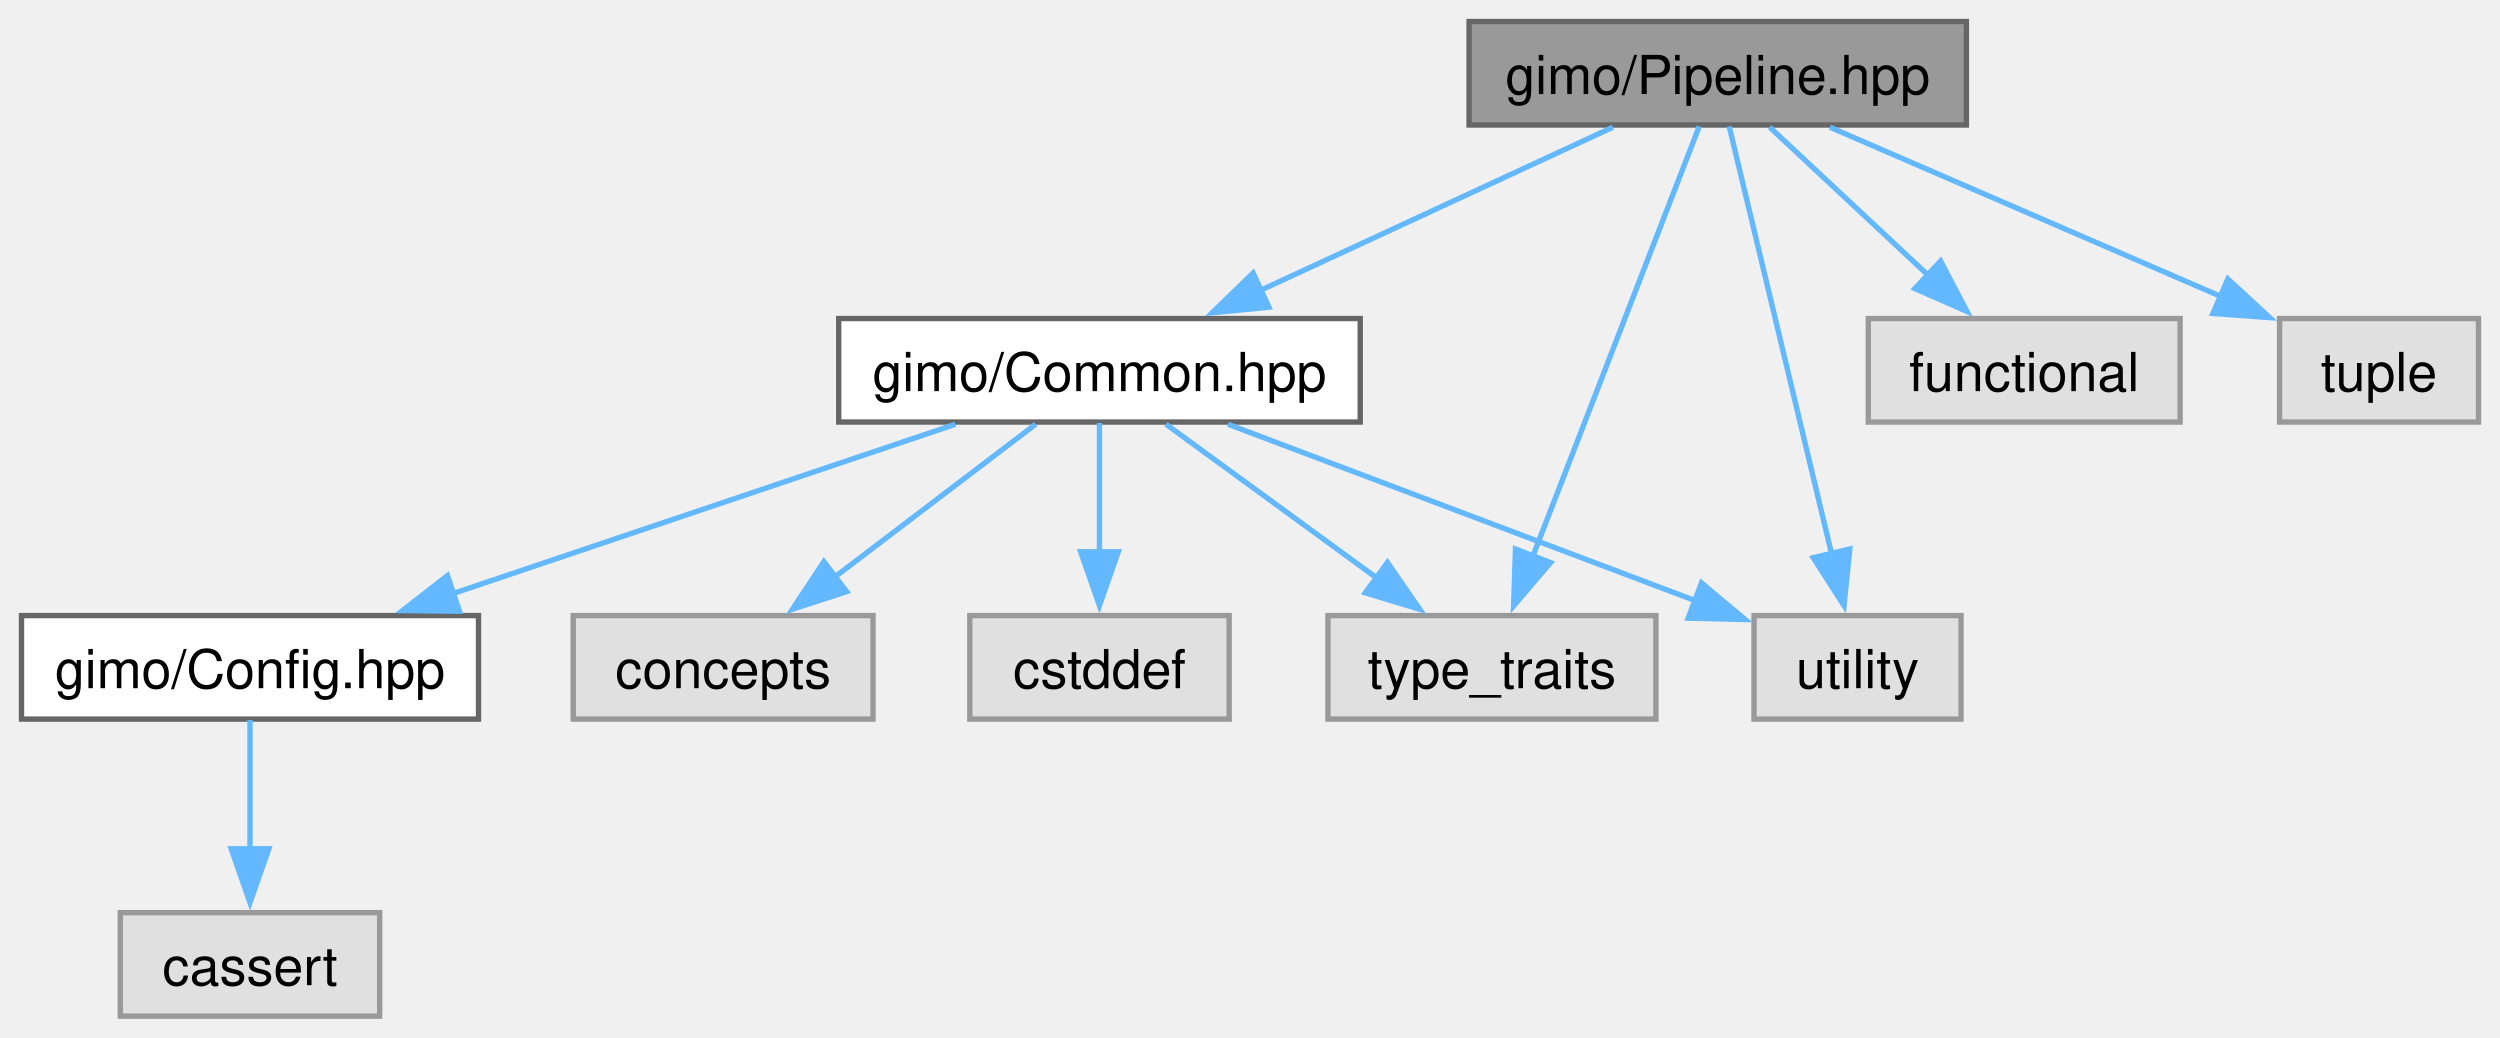
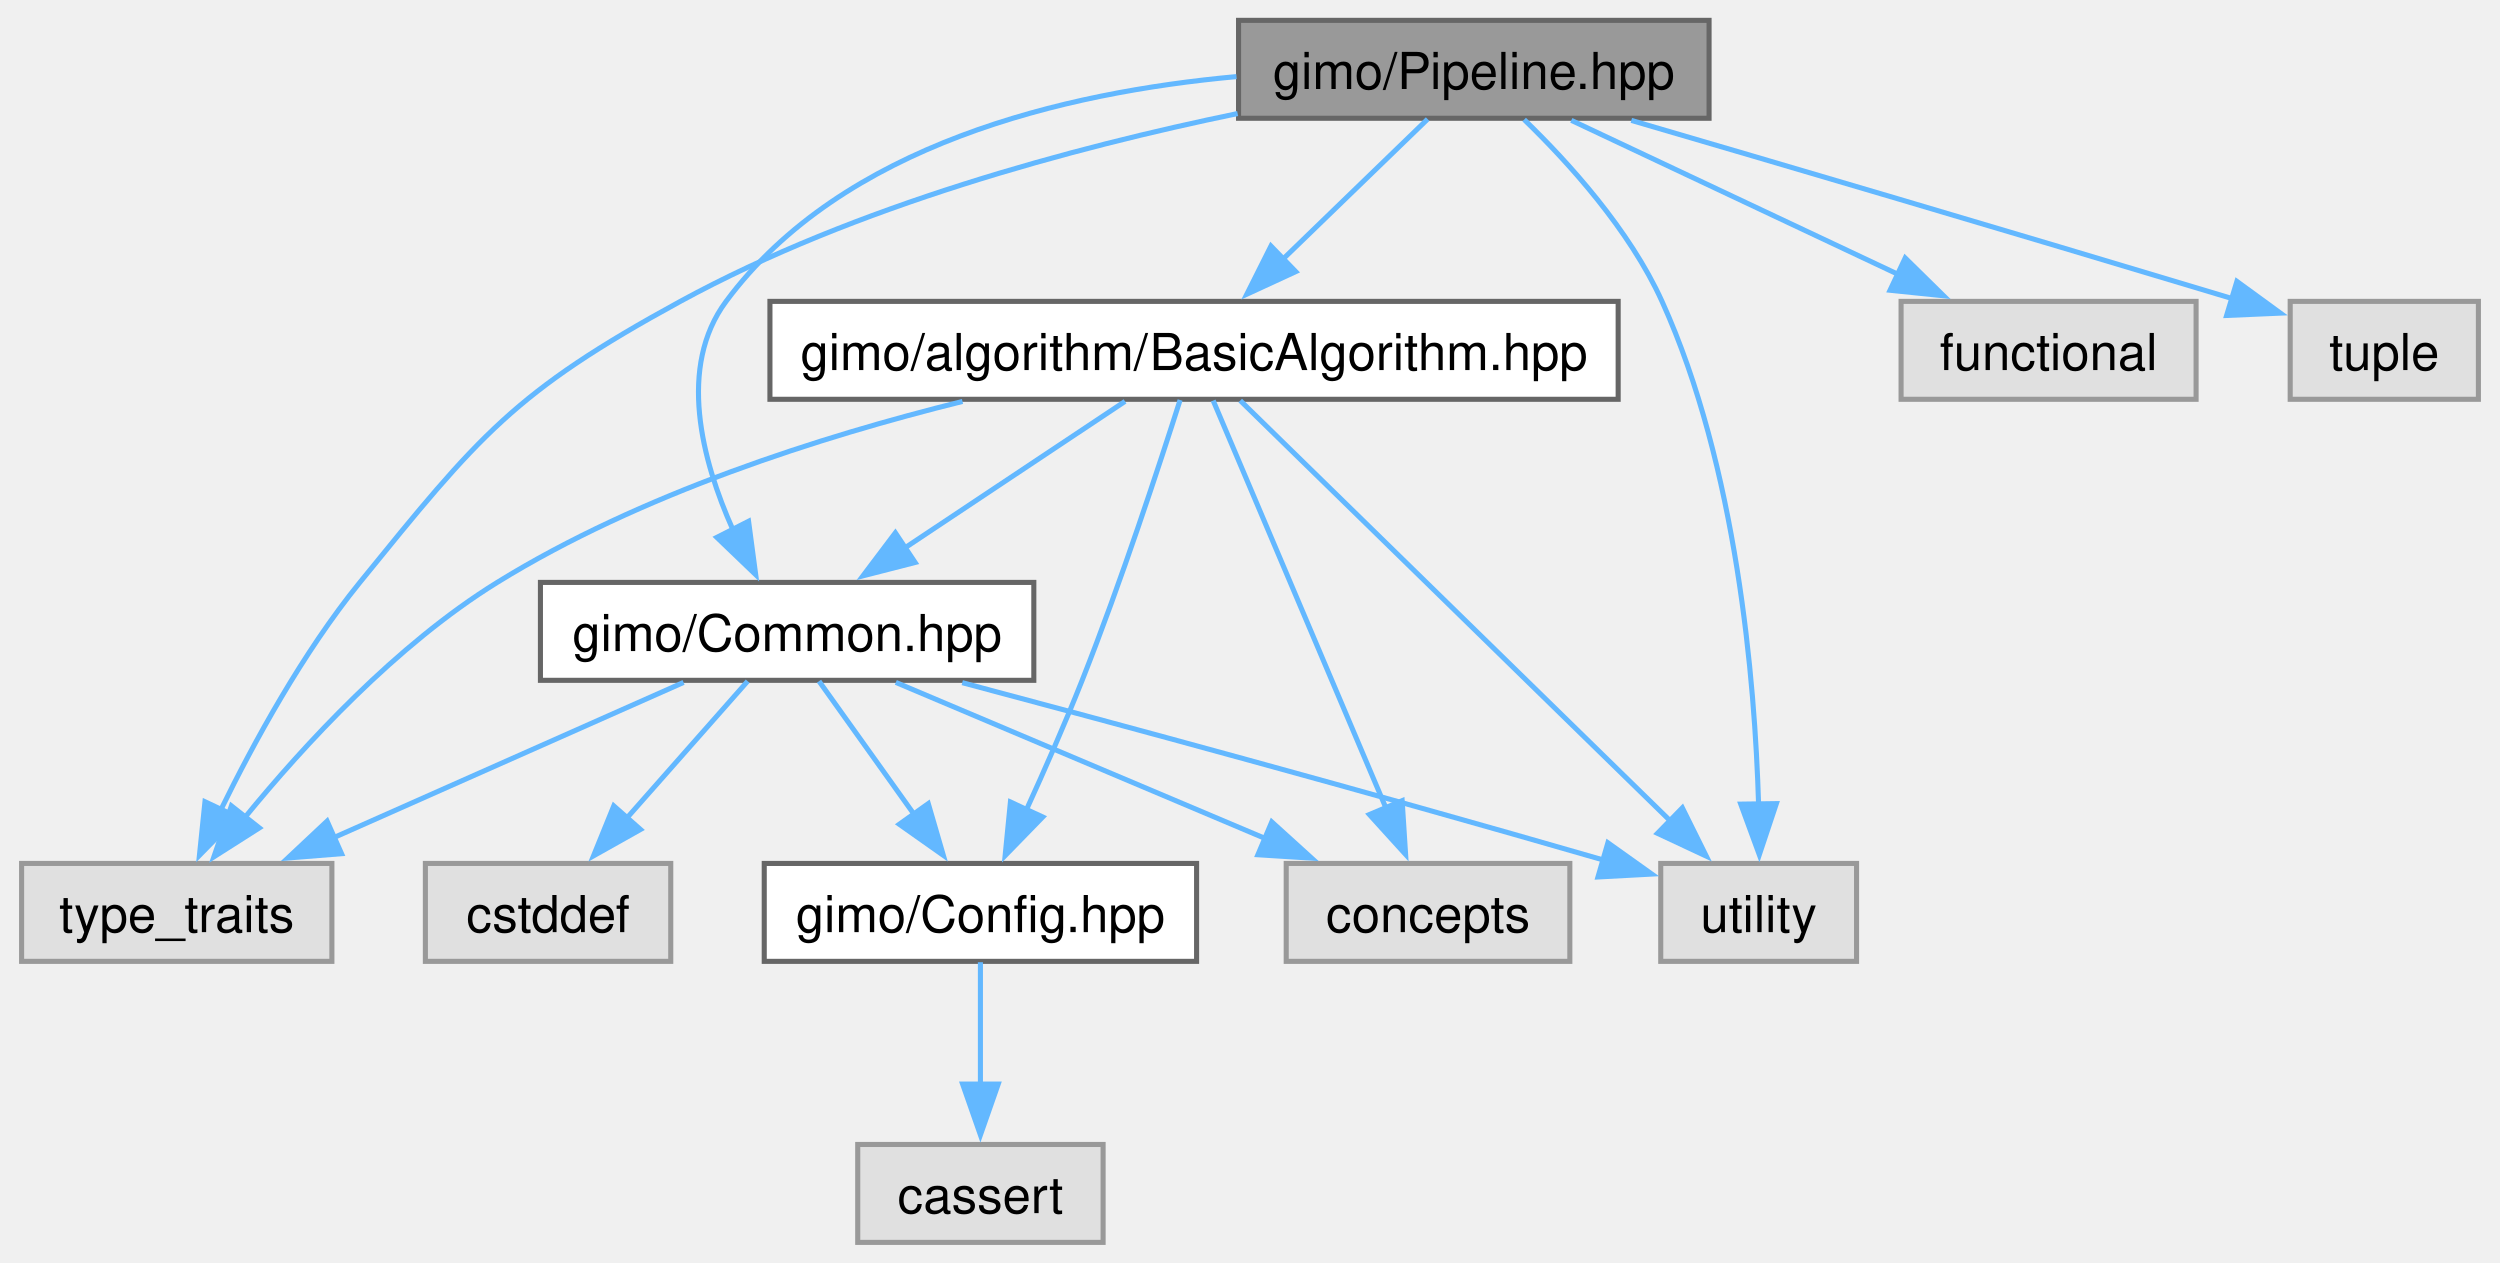
- <svg xmlns="http://www.w3.org/2000/svg" xmlns:xlink="http://www.w3.org/1999/xlink" width="465pt" height="193pt" viewBox="0.00 0.00 465.00 193.00">
-   <g id="graph0" class="graph" transform="scale(1 1) rotate(0) translate(4 189)">
+ <svg xmlns="http://www.w3.org/2000/svg" xmlns:xlink="http://www.w3.org/1999/xlink" width="491pt" height="248pt" viewBox="0.00 0.00 491.00 248.25">
+   <g id="graph0" class="graph" transform="scale(1 1) rotate(0) translate(4 244.25)">
    <g id="Node000001" class="node">
      <g id="a_Node000001">
        <a xlink:title=" ">
-           <polygon fill="#999999" stroke="#666666" points="361.75,-185 269.25,-185 269.25,-165.75 361.75,-165.75 361.75,-185" />
-           <text text-anchor="middle" x="315.5" y="-171.5" font-family="Helvetica,sans-Serif" font-size="10.00">gimo/Pipeline.hpp</text>
+           <polygon fill="#999999" stroke="#666666" points="331.75,-240.25 239.25,-240.25 239.25,-221 331.75,-221 331.75,-240.25" />
+           <text text-anchor="middle" x="285.5" y="-226.75" font-family="Helvetica,sans-Serif" font-size="10.00">gimo/Pipeline.hpp</text>
        </a>
      </g>
    </g>
    <g id="Node000002" class="node">
      <g id="a_Node000002">
        <a xlink:href="../../d3/d58/_common_8hpp.html" target="_top" xlink:title=" ">
-           <polygon fill="white" stroke="#666666" points="249,-129.75 152,-129.75 152,-110.5 249,-110.5 249,-129.75" />
-           <text text-anchor="middle" x="200.5" y="-116.25" font-family="Helvetica,sans-Serif" font-size="10.00">gimo/Common.hpp</text>
+           <polygon fill="white" stroke="#666666" points="199,-129.75 102,-129.75 102,-110.5 199,-110.5 199,-129.75" />
+           <text text-anchor="middle" x="150.5" y="-116.25" font-family="Helvetica,sans-Serif" font-size="10.00">gimo/Common.hpp</text>
        </a>
      </g>
    </g>
    <g id="edge1_Node000001_Node000002" class="edge">
      <g id="a_edge1_Node000001_Node000002">
        <a xlink:title=" ">
-           <path fill="none" stroke="#63b8ff" d="M295.99,-165.34C277.98,-157 250.98,-144.5 230.27,-134.91" />
-           <polygon fill="#63b8ff" stroke="#63b8ff" points="232.02,-131.86 221.48,-130.84 229.08,-138.22 232.02,-131.86" />
+           <path fill="none" stroke="#63b8ff" d="M238.84,-229.19C205.03,-226.11 161.38,-215.85 138.5,-185 128.94,-172.11 133.71,-153.84 139.83,-140.13" />
+           <polygon fill="#63b8ff" stroke="#63b8ff" points="142.92,-141.77 144.32,-131.27 136.68,-138.6 142.92,-141.77" />
        </a>
      </g>
    </g>
    <g id="Node000007" class="node">
      <g id="a_Node000007">
        <a xlink:title=" ">
-           <polygon fill="#e0e0e0" stroke="#999999" points="304,-74.5 243,-74.5 243,-55.25 304,-55.25 304,-74.5" />
-           <text text-anchor="middle" x="273.5" y="-61" font-family="Helvetica,sans-Serif" font-size="10.00">type_traits</text>
-         </a>
-       </g>
-     </g>
-     <g id="edge10_Node000001_Node000007" class="edge">
-       <g id="a_edge10_Node000001_Node000007">
-         <a xlink:title=" ">
-           <path fill="none" stroke="#63b8ff" d="M312.06,-165.5C305.33,-148.09 290.24,-109.12 281.06,-85.41" />
-           <polygon fill="#63b8ff" stroke="#63b8ff" points="284.4,-84.35 277.53,-76.29 277.88,-86.88 284.4,-84.35" />
+           <polygon fill="#e0e0e0" stroke="#999999" points="61,-74.5 0,-74.5 0,-55.25 61,-55.25 61,-74.5" />
+           <text text-anchor="middle" x="30.5" y="-61" font-family="Helvetica,sans-Serif" font-size="10.00">type_traits</text>
+         </a>
+       </g>
+     </g>
+     <g id="edge16_Node000001_Node000007" class="edge">
+       <g id="a_edge16_Node000001_Node000007">
+         <a xlink:title=" ">
+           <path fill="none" stroke="#63b8ff" d="M239.07,-221.93C206.91,-215.29 163.88,-203.75 129.5,-185 96.8,-167.17 89.98,-158.66 66.5,-129.75 55.33,-115.99 45.66,-98.31 39.17,-85.04" />
+           <polygon fill="#63b8ff" stroke="#63b8ff" points="42.38,-83.65 34.96,-76.09 36.05,-86.63 42.38,-83.65" />
        </a>
      </g>
    </g>
    <g id="Node000008" class="node">
      <g id="a_Node000008">
        <a xlink:title=" ">
          <polygon fill="#e0e0e0" stroke="#999999" points="360.75,-74.5 322.25,-74.5 322.25,-55.25 360.75,-55.25 360.75,-74.5" />
          <text text-anchor="middle" x="341.5" y="-61" font-family="Helvetica,sans-Serif" font-size="10.00">utility</text>
        </a>
      </g>
    </g>
-     <g id="edge11_Node000001_Node000008" class="edge">
-       <g id="a_edge11_Node000001_Node000008">
-         <a xlink:title=" ">
-           <path fill="none" stroke="#63b8ff" d="M317.63,-165.5C321.76,-148.25 330.97,-109.83 336.66,-86.06" />
-           <polygon fill="#63b8ff" stroke="#63b8ff" points="340.06,-86.89 338.99,-76.35 333.26,-85.26 340.06,-86.89" />
+     <g id="edge17_Node000001_Node000008" class="edge">
+       <g id="a_edge17_Node000001_Node000008">
+         <a xlink:title=" ">
+           <path fill="none" stroke="#63b8ff" d="M295.4,-220.74C304.02,-212.4 316.11,-199.12 322.5,-185 337.22,-152.5 340.76,-110.49 341.49,-86.03" />
+           <polygon fill="#63b8ff" stroke="#63b8ff" points="344.98,-86.26 341.63,-76.21 337.98,-86.16 344.98,-86.26" />
        </a>
      </g>
    </g>
    <g id="Node000009" class="node">
      <g id="a_Node000009">
-         <a xlink:title=" ">
-           <polygon fill="#e0e0e0" stroke="#999999" points="401.5,-129.75 343.5,-129.75 343.5,-110.5 401.5,-110.5 401.5,-129.75" />
-           <text text-anchor="middle" x="372.5" y="-116.25" font-family="Helvetica,sans-Serif" font-size="10.00">functional</text>
+         <a xlink:href="../../de/dca/_basic_algorithm_8hpp.html" target="_top" xlink:title=" ">
+           <polygon fill="white" stroke="#666666" points="313.88,-185 147.12,-185 147.12,-165.75 313.88,-165.75 313.88,-185" />
+           <text text-anchor="middle" x="230.5" y="-171.5" font-family="Helvetica,sans-Serif" font-size="10.00">gimo/algorithm/BasicAlgorithm.hpp</text>
        </a>
      </g>
    </g>
    <g id="edge8_Node000001_Node000009" class="edge">
      <g id="a_edge8_Node000001_Node000009">
        <a xlink:title=" ">
-           <path fill="none" stroke="#63b8ff" d="M325.17,-165.34C333.24,-157.8 344.97,-146.85 354.72,-137.73" />
-           <polygon fill="#63b8ff" stroke="#63b8ff" points="356.95,-140.44 361.87,-131.06 352.17,-135.33 356.95,-140.44" />
+           <path fill="none" stroke="#63b8ff" d="M276.42,-220.83C268.66,-213.32 257.29,-202.31 247.8,-193.13" />
+           <polygon fill="#63b8ff" stroke="#63b8ff" points="250.49,-190.85 240.87,-186.41 245.62,-195.88 250.49,-190.85" />
        </a>
      </g>
    </g>
    <g id="Node000010" class="node">
      <g id="a_Node000010">
        <a xlink:title=" ">
-           <polygon fill="#e0e0e0" stroke="#999999" points="457,-129.75 420,-129.75 420,-110.5 457,-110.5 457,-129.75" />
-           <text text-anchor="middle" x="438.5" y="-116.25" font-family="Helvetica,sans-Serif" font-size="10.00">tuple</text>
-         </a>
-       </g>
-     </g>
-     <g id="edge9_Node000001_Node000010" class="edge">
-       <g id="a_edge9_Node000001_Node000010">
-         <a xlink:title=" ">
-           <path fill="none" stroke="#63b8ff" d="M336.37,-165.34C356.39,-156.67 386.82,-143.5 409.26,-133.78" />
-           <polygon fill="#63b8ff" stroke="#63b8ff" points="410.38,-137.11 418.17,-129.93 407.6,-130.69 410.38,-137.11" />
+           <polygon fill="#e0e0e0" stroke="#999999" points="427.5,-185 369.5,-185 369.5,-165.75 427.5,-165.75 427.5,-185" />
+           <text text-anchor="middle" x="398.5" y="-171.5" font-family="Helvetica,sans-Serif" font-size="10.00">functional</text>
+         </a>
+       </g>
+     </g>
+     <g id="edge14_Node000001_Node000010" class="edge">
+       <g id="a_edge14_Node000001_Node000010">
+         <a xlink:title=" ">
+           <path fill="none" stroke="#63b8ff" d="M304.67,-220.59C322.28,-212.29 348.66,-199.86 368.96,-190.29" />
+           <polygon fill="#63b8ff" stroke="#63b8ff" points="370.31,-193.53 377.87,-186.1 367.33,-187.19 370.31,-193.53" />
+         </a>
+       </g>
+     </g>
+     <g id="Node000011" class="node">
+       <g id="a_Node000011">
+         <a xlink:title=" ">
+           <polygon fill="#e0e0e0" stroke="#999999" points="483,-185 446,-185 446,-165.75 483,-165.75 483,-185" />
+           <text text-anchor="middle" x="464.5" y="-171.5" font-family="Helvetica,sans-Serif" font-size="10.00">tuple</text>
+         </a>
+       </g>
+     </g>
+     <g id="edge15_Node000001_Node000011" class="edge">
+       <g id="a_edge15_Node000001_Node000011">
+         <a xlink:title=" ">
+           <path fill="none" stroke="#63b8ff" d="M316.47,-220.58C344.81,-212.29 388.17,-199.53 434.63,-185.54" />
+           <polygon fill="#63b8ff" stroke="#63b8ff" points="435.52,-188.93 444.08,-182.69 433.5,-182.23 435.52,-188.93" />
        </a>
      </g>
    </g>
    <g id="Node000003" class="node">
      <g id="a_Node000003">
        <a xlink:href="../../d8/dd2/_config_8hpp.html" target="_top" xlink:title=" ">
-           <polygon fill="white" stroke="#666666" points="85,-74.5 0,-74.5 0,-55.25 85,-55.25 85,-74.5" />
-           <text text-anchor="middle" x="42.5" y="-61" font-family="Helvetica,sans-Serif" font-size="10.00">gimo/Config.hpp</text>
+           <polygon fill="white" stroke="#666666" points="231,-74.5 146,-74.5 146,-55.25 231,-55.25 231,-74.5" />
+           <text text-anchor="middle" x="188.5" y="-61" font-family="Helvetica,sans-Serif" font-size="10.00">gimo/Config.hpp</text>
        </a>
      </g>
    </g>
    <g id="edge2_Node000002_Node000003" class="edge">
      <g id="a_edge2_Node000002_Node000003">
        <a xlink:title=" ">
-           <path fill="none" stroke="#63b8ff" d="M173.7,-110.09C148.05,-101.45 109.11,-88.32 80.31,-78.62" />
-           <polygon fill="#63b8ff" stroke="#63b8ff" points="81.46,-75.31 70.87,-75.44 79.23,-81.95 81.46,-75.31" />
+           <path fill="none" stroke="#63b8ff" d="M156.77,-110.33C161.86,-103.21 169.2,-92.93 175.53,-84.05" />
+           <polygon fill="#63b8ff" stroke="#63b8ff" points="178.25,-86.26 181.21,-76.09 172.55,-82.2 178.25,-86.26" />
        </a>
      </g>
    </g>
    <g id="Node000005" class="node">
      <g id="a_Node000005">
        <a xlink:title=" ">
-           <polygon fill="#e0e0e0" stroke="#999999" points="158.38,-74.5 102.62,-74.5 102.62,-55.25 158.38,-55.25 158.38,-74.5" />
-           <text text-anchor="middle" x="130.5" y="-61" font-family="Helvetica,sans-Serif" font-size="10.00">concepts</text>
+           <polygon fill="#e0e0e0" stroke="#999999" points="304.38,-74.5 248.62,-74.5 248.62,-55.25 304.38,-55.25 304.38,-74.5" />
+           <text text-anchor="middle" x="276.5" y="-61" font-family="Helvetica,sans-Serif" font-size="10.00">concepts</text>
        </a>
      </g>
    </g>
    <g id="edge4_Node000002_Node000005" class="edge">
      <g id="a_edge4_Node000002_Node000005">
        <a xlink:title=" ">
-           <path fill="none" stroke="#63b8ff" d="M188.63,-110.09C178.41,-102.32 163.43,-90.92 151.24,-81.65" />
-           <polygon fill="#63b8ff" stroke="#63b8ff" points="153.48,-78.96 143.4,-75.69 149.24,-84.53 153.48,-78.96" />
+           <path fill="none" stroke="#63b8ff" d="M171.87,-110.09C191.79,-101.68 221.74,-89.02 244.5,-79.4" />
+           <polygon fill="#63b8ff" stroke="#63b8ff" points="245.78,-82.66 253.63,-75.54 243.05,-76.21 245.78,-82.66" />
        </a>
      </g>
    </g>
    <g id="Node000006" class="node">
      <g id="a_Node000006">
        <a xlink:title=" ">
-           <polygon fill="#e0e0e0" stroke="#999999" points="224.62,-74.5 176.38,-74.5 176.38,-55.25 224.62,-55.25 224.62,-74.5" />
-           <text text-anchor="middle" x="200.5" y="-61" font-family="Helvetica,sans-Serif" font-size="10.00">cstddef</text>
+           <polygon fill="#e0e0e0" stroke="#999999" points="127.62,-74.5 79.38,-74.5 79.38,-55.25 127.62,-55.25 127.62,-74.5" />
+           <text text-anchor="middle" x="103.5" y="-61" font-family="Helvetica,sans-Serif" font-size="10.00">cstddef</text>
        </a>
      </g>
    </g>
    <g id="edge5_Node000002_Node000006" class="edge">
      <g id="a_edge5_Node000002_Node000006">
        <a xlink:title=" ">
-           <path fill="none" stroke="#63b8ff" d="M200.5,-110.33C200.5,-103.82 200.5,-94.67 200.5,-86.37" />
-           <polygon fill="#63b8ff" stroke="#63b8ff" points="204,-86.37 200.5,-76.37 197,-86.37 204,-86.37" />
+           <path fill="none" stroke="#63b8ff" d="M142.74,-110.33C136.31,-103.05 126.99,-92.48 119.04,-83.48" />
+           <polygon fill="#63b8ff" stroke="#63b8ff" points="121.67,-81.18 112.43,-75.99 116.42,-85.81 121.67,-81.18" />
        </a>
      </g>
    </g>
    <g id="edge6_Node000002_Node000007" class="edge">
      <g id="a_edge6_Node000002_Node000007">
        <a xlink:title=" ">
-           <path fill="none" stroke="#63b8ff" d="M212.88,-110.09C223.65,-102.24 239.47,-90.7 252.25,-81.37" />
-           <polygon fill="#63b8ff" stroke="#63b8ff" points="254.06,-84.39 260.08,-75.67 249.94,-78.73 254.06,-84.39" />
+           <path fill="none" stroke="#63b8ff" d="M130.14,-110.09C111.27,-101.72 82.91,-89.13 61.27,-79.53" />
+           <polygon fill="#63b8ff" stroke="#63b8ff" points="62.9,-76.42 52.34,-75.57 60.06,-82.82 62.9,-76.42" />
        </a>
      </g>
    </g>
    <g id="edge7_Node000002_Node000008" class="edge">
      <g id="a_edge7_Node000002_Node000008">
        <a xlink:title=" ">
-           <path fill="none" stroke="#63b8ff" d="M224.42,-110.09C248.37,-101.05 285.32,-87.09 311.28,-77.29" />
-           <polygon fill="#63b8ff" stroke="#63b8ff" points="312.48,-80.58 320.6,-73.77 310,-74.03 312.48,-80.58" />
+           <path fill="none" stroke="#63b8ff" d="M184.93,-110.04C215.72,-101.84 262.34,-89.24 311.16,-75.12" />
+           <polygon fill="#63b8ff" stroke="#63b8ff" points="311.86,-78.56 320.49,-72.41 309.91,-71.84 311.86,-78.56" />
        </a>
      </g>
    </g>
    <g id="Node000004" class="node">
      <g id="a_Node000004">
        <a xlink:title=" ">
-           <polygon fill="#e0e0e0" stroke="#999999" points="66.62,-19.25 18.38,-19.25 18.38,0 66.62,0 66.62,-19.25" />
-           <text text-anchor="middle" x="42.5" y="-5.75" font-family="Helvetica,sans-Serif" font-size="10.00">cassert</text>
+           <polygon fill="#e0e0e0" stroke="#999999" points="212.62,-19.25 164.38,-19.25 164.38,0 212.62,0 212.62,-19.25" />
+           <text text-anchor="middle" x="188.5" y="-5.75" font-family="Helvetica,sans-Serif" font-size="10.00">cassert</text>
        </a>
      </g>
    </g>
    <g id="edge3_Node000003_Node000004" class="edge">
      <g id="a_edge3_Node000003_Node000004">
        <a xlink:title=" ">
-           <path fill="none" stroke="#63b8ff" d="M42.5,-55.08C42.5,-48.57 42.5,-39.42 42.5,-31.12" />
-           <polygon fill="#63b8ff" stroke="#63b8ff" points="46,-31.12 42.5,-21.12 39,-31.12 46,-31.12" />
+           <path fill="none" stroke="#63b8ff" d="M188.5,-55.08C188.5,-48.57 188.5,-39.42 188.5,-31.12" />
+           <polygon fill="#63b8ff" stroke="#63b8ff" points="192,-31.12 188.5,-21.12 185,-31.12 192,-31.12" />
+         </a>
+       </g>
+     </g>
+     <g id="edge9_Node000009_Node000002" class="edge">
+       <g id="a_edge9_Node000009_Node000002">
+         <a xlink:title=" ">
+           <path fill="none" stroke="#63b8ff" d="M216.93,-165.34C205.09,-157.46 187.66,-145.86 173.63,-136.52" />
+           <polygon fill="#63b8ff" stroke="#63b8ff" points="175.66,-133.67 165.4,-131.04 171.78,-139.5 175.66,-133.67" />
+         </a>
+       </g>
+     </g>
+     <g id="edge10_Node000009_Node000003" class="edge">
+       <g id="a_edge10_Node000009_Node000003">
+         <a xlink:title=" ">
+           <path fill="none" stroke="#63b8ff" d="M227.76,-165.61C223.81,-153.21 216.18,-129.91 208.5,-110.5 205.14,-102.01 201.08,-92.78 197.49,-84.93" />
+           <polygon fill="#63b8ff" stroke="#63b8ff" points="200.75,-83.63 193.36,-76.04 194.4,-86.58 200.75,-83.63" />
+         </a>
+       </g>
+     </g>
+     <g id="edge11_Node000009_Node000005" class="edge">
+       <g id="a_edge11_Node000009_Node000005">
+         <a xlink:title=" ">
+           <path fill="none" stroke="#63b8ff" d="M234.26,-165.5C241.64,-148.09 258.16,-109.12 268.22,-85.41" />
+           <polygon fill="#63b8ff" stroke="#63b8ff" points="271.41,-86.84 272.09,-76.27 264.97,-84.11 271.41,-86.84" />
+         </a>
+       </g>
+     </g>
+     <g id="edge12_Node000009_Node000007" class="edge">
+       <g id="a_edge12_Node000009_Node000007">
+         <a xlink:title=" ">
+           <path fill="none" stroke="#63b8ff" d="M184.98,-165.33C157.13,-158.43 121.59,-147.11 93.5,-129.75 73.69,-117.51 55.53,-97.78 43.85,-83.49" />
+           <polygon fill="#63b8ff" stroke="#63b8ff" points="46.74,-81.49 37.8,-75.8 41.24,-85.82 46.74,-81.49" />
+         </a>
+       </g>
+     </g>
+     <g id="edge13_Node000009_Node000008" class="edge">
+       <g id="a_edge13_Node000009_Node000008">
+         <a xlink:title=" ">
+           <path fill="none" stroke="#63b8ff" d="M239.58,-165.5C258.04,-147.46 300.2,-106.25 324.11,-82.88" />
+           <polygon fill="#63b8ff" stroke="#63b8ff" points="326.5,-85.43 331.21,-75.93 321.61,-80.42 326.5,-85.43" />
        </a>
      </g>
    </g>
  </g>
</svg>
